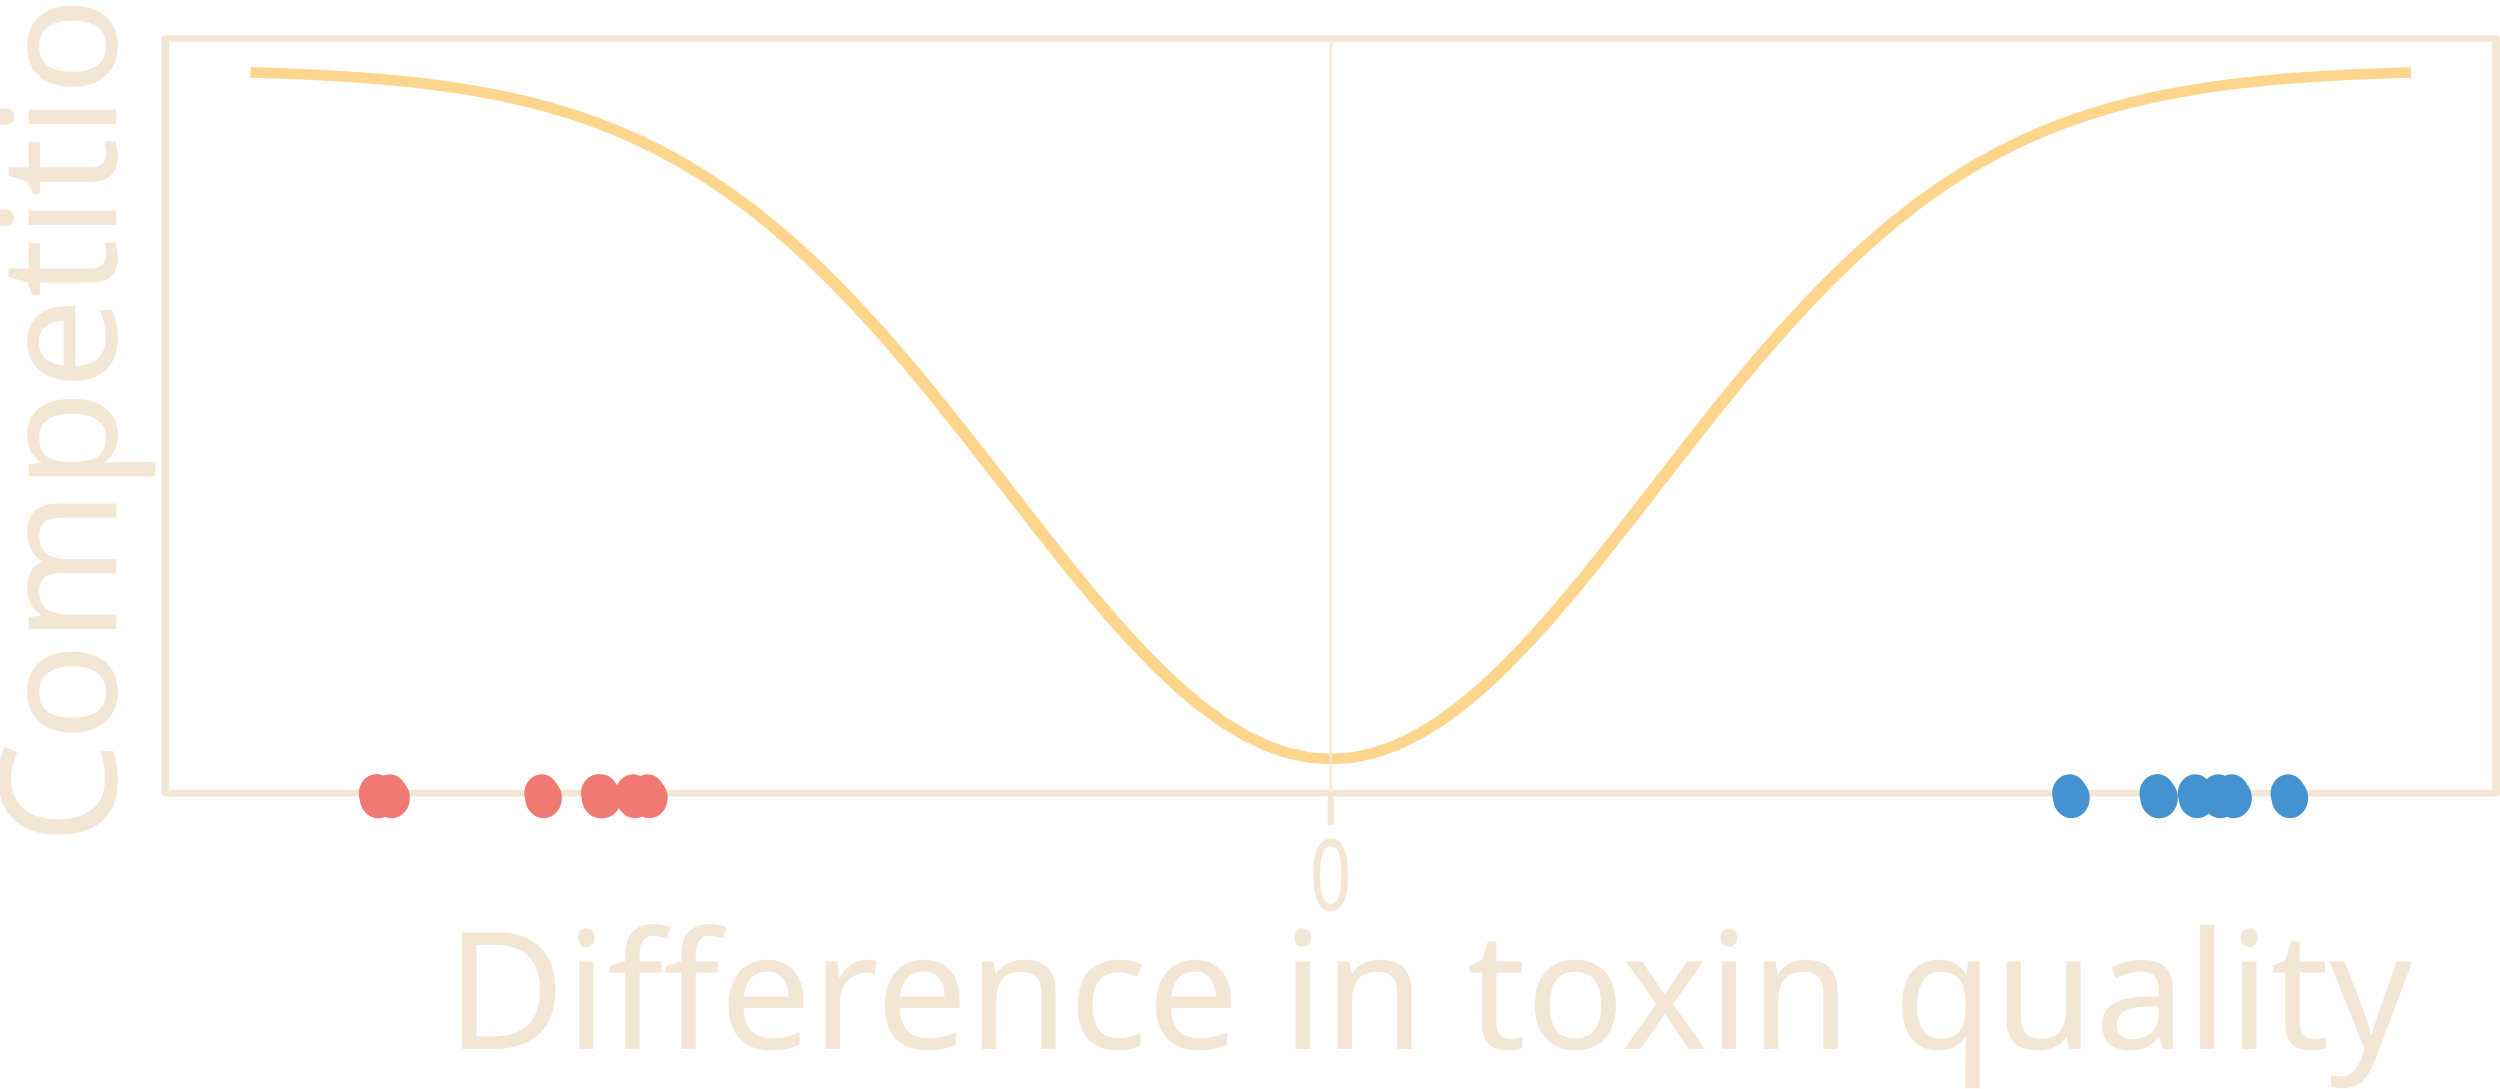
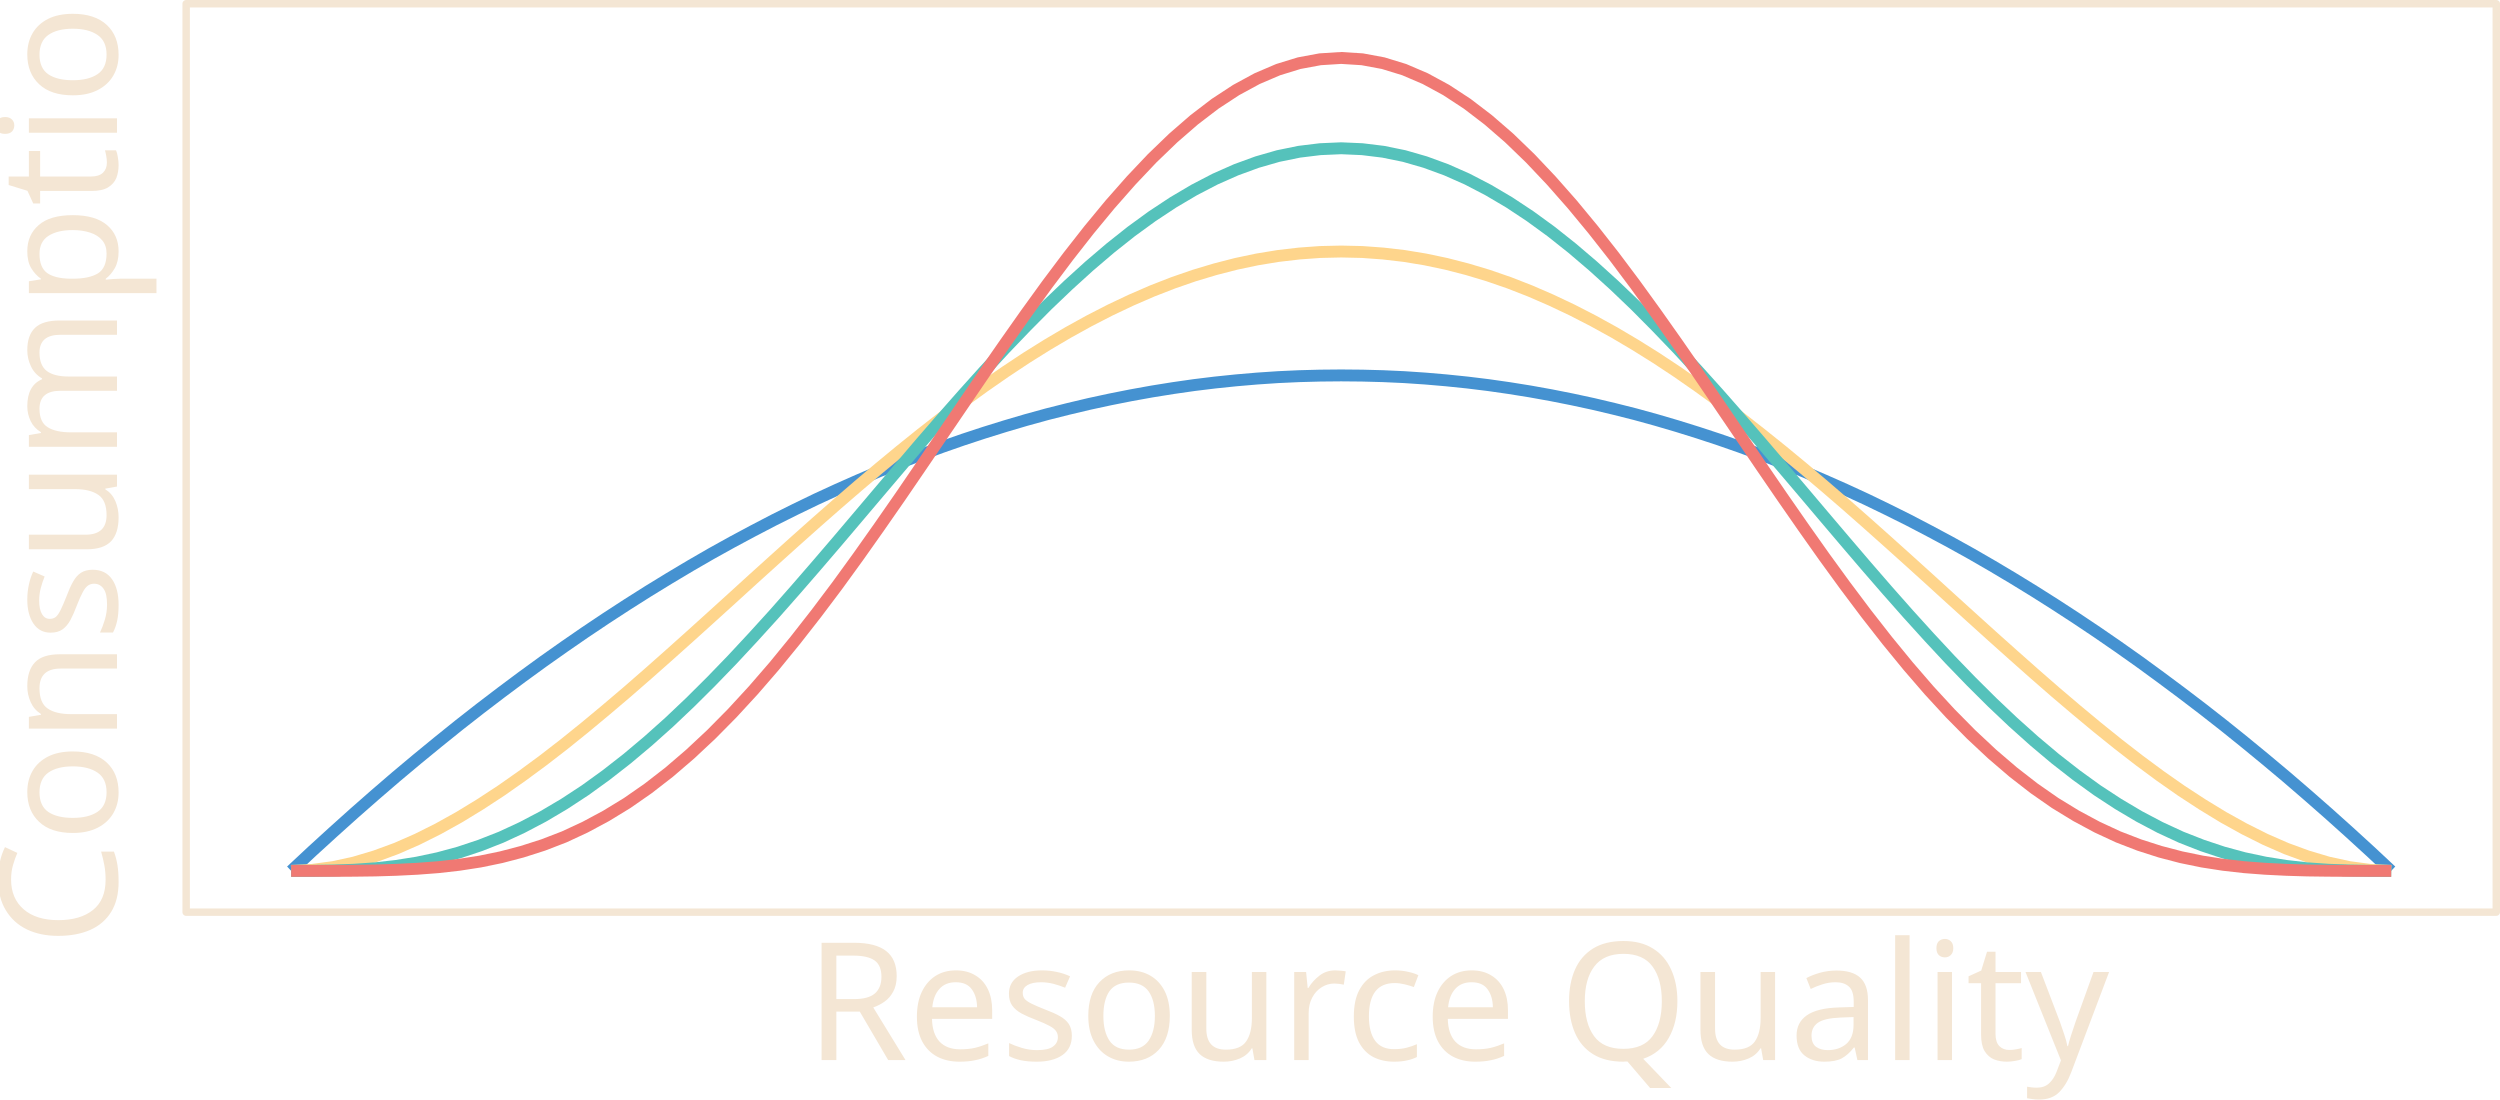
- <svg xmlns="http://www.w3.org/2000/svg" id="svg2" version="1.1" xml:space="preserve" width="306.33" height="133.348" viewBox="0 0 306.33 133.348">
+ <svg xmlns="http://www.w3.org/2000/svg" id="svg2" version="1.1" xml:space="preserve" width="304.278" height="133.847" viewBox="0 0 304.278 133.847">
  <defs id="defs6">
    <clipPath clipPathUnits="userSpaceOnUse" id="clipPath1372">
      <path d="m 133.41,226.599 230.379,0 0,-32.254 -230.379,0 0,32.254 z" id="path1374" />
    </clipPath>
    <clipPath clipPathUnits="userSpaceOnUse" id="clipPath1382">
      <path d="m 133,193 232,0 0,35 -232,0 0,-35 z" id="path1384" />
    </clipPath>
    <clipPath clipPathUnits="userSpaceOnUse" id="clipPath1392">
      <path d="m 133.07,227.379 231.676,0 0,-34.254 -231.676,0 0,34.254 z" id="path1394" />
    </clipPath>
    <clipPath clipPathUnits="userSpaceOnUse" id="clipPath1402">
      <path d="m 133,193 232,0 0,35 -232,0 0,-35 z" id="path1404" />
    </clipPath>
    <clipPath clipPathUnits="userSpaceOnUse" id="clipPath1412">
      <path d="m 133.41,227.371 231.016,0 0,-33.523 -231.016,0 0,33.523 z" id="path1414" />
    </clipPath>
    <clipPath clipPathUnits="userSpaceOnUse" id="clipPath1422">
      <path d="m 133,193 232,0 0,35 -232,0 0,-35 z" id="path1424" />
    </clipPath>
    <clipPath clipPathUnits="userSpaceOnUse" id="clipPath1432">
      <path d="m 133.07,227.379 231.676,0 0,-33.523 -231.676,0 0,33.523 z" id="path1434" />
    </clipPath>
    <clipPath clipPathUnits="userSpaceOnUse" id="clipPath1442">
      <path d="m 133,194 232,0 0,34 -232,0 0,-34 z" id="path1444" />
    </clipPath>
    <clipPath clipPathUnits="userSpaceOnUse" id="clipPath1452">
      <path d="m 133.41,227.371 231.016,0 0,-32.914 -231.016,0 0,32.914 z" id="path1454" />
    </clipPath>
    <clipPath clipPathUnits="userSpaceOnUse" id="clipPath1462">
      <path d="m 133,193 232,0 0,35 -232,0 0,-35 z" id="path1464" />
    </clipPath>
    <clipPath clipPathUnits="userSpaceOnUse" id="clipPath1472">
      <path d="m 133.07,227.379 231.676,0 0,-33.523 -231.676,0 0,33.523 z" id="path1474" />
    </clipPath>
    <clipPath clipPathUnits="userSpaceOnUse" id="clipPath1482">
      <path d="m 133,194 232,0 0,34 -232,0 0,-34 z" id="path1484" />
    </clipPath>
    <clipPath clipPathUnits="userSpaceOnUse" id="clipPath1492">
      <path d="m 133.41,227.371 231.016,0 0,-32.793 -231.016,0 0,32.793 z" id="path1494" />
    </clipPath>
    <clipPath clipPathUnits="userSpaceOnUse" id="clipPath1502">
      <path d="m 132,194 233,0 0,35 -233,0 0,-35 z" id="path1504" />
    </clipPath>
    <clipPath clipPathUnits="userSpaceOnUse" id="clipPath1512">
      <path d="m 132.41,228.105 232.336,0 0,-33.523 -232.336,0 0,33.523 z" id="path1514" />
    </clipPath>
    <clipPath clipPathUnits="userSpaceOnUse" id="clipPath1522">
      <path d="m 133,194 232,0 0,34 -232,0 0,-34 z" id="path1524" />
    </clipPath>
    <clipPath clipPathUnits="userSpaceOnUse" id="clipPath1668">
-       <path d="m 134.023,319.099 229.926,0 0,-72.375 -229.926,0 0,72.375 z" id="path1670" />
+       <path d="m 129.453,115.583 224.934,0 0,-88.453 -224.934,0 0,88.453 z" id="path1670" />
    </clipPath>
    <clipPath clipPathUnits="userSpaceOnUse" id="clipPath1678">
-       <path d="m 133,246 232,0 0,75 -232,0 0,-75 z" id="path1680" />
+       <path d="m 129,27 226,0 0,90 -226,0 0,-90 z" id="path1680" />
    </clipPath>
-     <clipPath clipPathUnits="userSpaceOnUse" id="clipPath1688">
-       <path d="m 133.188,320.426 231.75,0 0,-73.496 -231.75,0 0,73.496 z" id="path1690" />
+     <clipPath clipPathUnits="userSpaceOnUse" id="clipPath1720">
+       <path d="m 134.023,319.099 229.926,0 0,-72.375 -229.926,0 0,72.375 z" id="path1722" />
    </clipPath>
-     <clipPath clipPathUnits="userSpaceOnUse" id="clipPath1698">
-       <path d="m 133,247 232,0 0,74 -232,0 0,-74 z" id="path1700" />
+     <clipPath clipPathUnits="userSpaceOnUse" id="clipPath1730">
+       <path d="m 133,246 232,0 0,75 -232,0 0,-75 z" id="path1732" />
+     </clipPath>
+     <clipPath clipPathUnits="userSpaceOnUse" id="clipPath1740">
+       <path d="m 133.188,320.426 231.75,0 0,-73.496 -231.75,0 0,73.496 z" id="path1742" />
+     </clipPath>
+     <clipPath clipPathUnits="userSpaceOnUse" id="clipPath1750">
+       <path d="m 133,247 232,0 0,74 -232,0 0,-74 z" id="path1752" />
    </clipPath>
  </defs>
-   <g id="g10" transform="matrix(1.25,0,0,-1.25,-103.9145,379.9403)">
-     <g style="stroke:none;stroke-opacity:1" id="g1386" transform="translate(0,-0.772003)" />
-     <g id="g1406" style="stroke:none;stroke-opacity:1" transform="translate(0,-0.772003)" />
-     <g style="stroke:none;stroke-opacity:1" id="g1426" transform="translate(0,-0.772003)" />
-     <g id="g1446" style="stroke:none;stroke-opacity:1" transform="translate(0,-0.772003)" />
-     <g style="stroke:none;stroke-opacity:1" id="g1466" transform="translate(0,-0.772003)" />
-     <g id="g1486" style="stroke:none;stroke-opacity:1" transform="translate(0,-0.772003)" />
-     <g style="stroke:none;stroke-opacity:1" id="g1506" transform="translate(0,-0.772003)" />
-     <g id="g1682" transform="translate(0,-0.772003)" />
-     <g style="stroke:none;stroke-opacity:1" transform="matrix(0.6940406,0,0,0.7641162,49.78737,308.8568)" id="g1650">
-       <path id="path1652" style="fill:none;stroke:none;stroke-width:0.78;stroke-linecap:round;stroke-linejoin:round;stroke-miterlimit:10;stroke-dasharray:none;stroke-opacity:1" d="m 146.88,-104.629 253.64,0 0,-32.254 -253.64,0 0,32.254 z" />
+   <g id="g10" transform="matrix(1.25,0,0,-1.25,-139.1589,144.9315)">
+     <g id="g1686" transform="translate(0,331.228)" style="stroke:#4592d1;stroke-opacity:1">
+       <path d="m 139.676,-300.078 2.043,1.91 2.047,1.867 2.043,1.836 2.043,1.793 2.046,1.762 2.043,1.711 2.047,1.679 2.043,1.645 2.043,1.598 2.047,1.562 2.043,1.524 2.051,1.492 2.047,1.445 2.043,1.41 2.043,1.367 2.047,1.332 2.043,1.293 2.046,1.254 2.043,1.219 2.043,1.18 2.047,1.136 2.043,1.094 2.047,1.067 2.043,1.019 2.043,0.988 2.047,0.942 2.043,0.906 2.043,0.875 2.047,0.824 2.043,0.793 2.047,0.754 2.05,0.715 2.043,0.672 2.047,0.637 2.043,0.601 2.043,0.563 2.047,0.515 2.043,0.485 2.043,0.441 2.047,0.406 2.043,0.368 2.047,0.328 2.043,0.293 2.043,0.25 2.046,0.211 2.043,0.175 2.047,0.137 2.043,0.094 2.043,0.055 2.047,0.019 2.051,-0.019 2.043,-0.055 2.047,-0.094 2.043,-0.137 2.043,-0.175 2.047,-0.211 2.042,-0.25 2.047,-0.293 2.043,-0.328 2.043,-0.368 2.047,-0.406 2.043,-0.441 2.047,-0.485 2.043,-0.515 2.043,-0.563 2.047,-0.601 2.043,-0.637 2.043,-0.672 2.047,-0.715 2.043,-0.754 2.05,-0.793 2.047,-0.824 2.043,-0.875 2.047,-0.906 2.043,-0.942 2.043,-0.988 2.047,-1.019 2.043,-1.067 2.043,-1.094 2.047,-1.136 2.043,-1.18 2.047,-1.219 2.043,-1.254 2.043,-1.293 2.046,-1.332 2.043,-1.367 2.047,-1.41 2.043,-1.445 2.043,-1.492 2.047,-1.524 2.051,-1.562 2.043,-1.598 2.047,-1.645 2.043,-1.679 2.043,-1.711 2.046,-1.762 2.043,-1.793 2.047,-1.836 2.043,-1.867 2.043,-1.91" style="fill:none;stroke:#4592d1;stroke-width:1.158;stroke-linecap:butt;stroke-linejoin:round;stroke-miterlimit:1;stroke-dasharray:none;stroke-opacity:1" id="path1688" />
    </g>
-     <g transform="matrix(1.013189,0,0,0.8388278,-38.69184,312.625)" id="g1710" style="stroke:#fed58c;stroke-opacity:1">
-       <path id="path1712" style="fill:none;stroke:#fed58c;stroke-width:1.239;stroke-linecap:butt;stroke-linejoin:round;stroke-miterlimit:1;stroke-dasharray:none;stroke-opacity:1" d="m 144.473,-18.809 2.093,-0.071 2.094,-0.1 2.086,-0.105 2.094,-0.143 2.082,-0.162 2.094,-0.191 2.093,-0.233 2.09,-0.276 2.09,-0.329 2.086,-0.381 2.09,-0.439 2.094,-0.509 2.089,-0.591 2.094,-0.677 2.09,-0.771 2.086,-0.882 2.09,-0.991 2.09,-1.11 2.093,-1.243 2.09,-1.387 2.086,-1.519 2.094,-1.687 2.09,-1.829 2.09,-1.996 2.093,-2.149 2.09,-2.311 2.086,-2.463 2.094,-2.62 2.09,-2.749 2.09,-2.887 2.093,-2.997 2.082,-3.096 2.094,-3.173 2.09,-3.226 4.184,-6.503 2.089,-3.22 2.086,-3.164 2.09,-3.068 2.094,-2.944 2.09,-2.773 2.09,-2.596 2.086,-2.368 2.089,-2.115 2.094,-1.844 2.094,-1.539 2.09,-1.215 2.086,-0.881 2.09,-0.543 2.089,-0.172 2.094,0.172 2.094,0.543 2.09,0.881 2.082,1.215 2.094,1.539 2.089,1.844 2.094,2.115 2.09,2.368 2.082,2.596 2.094,2.773 2.093,2.944 2.09,3.068 2.09,3.164 2.094,3.22 2.082,3.25 2.094,3.253 2.093,3.226 2.086,3.173 2.094,3.096 2.086,2.997 2.09,2.887 2.094,2.749 2.089,2.62 2.09,2.463 2.094,2.311 2.086,2.149 2.09,1.996 2.09,1.829 2.093,1.687 2.09,1.519 2.086,1.387 2.09,1.243 2.094,1.11 2.09,0.991 2.093,0.882 2.082,0.771 2.094,0.677 2.09,0.591 2.09,0.509 2.094,0.439 2.093,0.381 2.082,0.329 2.094,0.276 2.09,0.233 2.09,0.191 2.094,0.162 2.082,0.143 2.093,0.105 2.09,0.1 2.094,0.071" />
+     <g id="g1690" transform="translate(0,331.228)" style="stroke:#fed58c;stroke-opacity:1">
+       <path d="m 139.676,-300.078 2.043,0.094 2.047,0.273 2.043,0.445 2.043,0.61 2.046,0.75 2.043,0.894 2.047,1.024 2.043,1.136 2.043,1.247 2.047,1.339 2.043,1.434 2.051,1.512 2.047,1.582 2.043,1.648 2.043,1.699 2.047,1.739 2.043,1.781 2.046,1.812 2.043,1.829 2.043,1.847 2.047,1.856 2.043,1.863 2.047,1.848 2.043,1.839 2.043,1.821 2.047,1.797 2.043,1.765 2.043,1.727 2.047,1.691 2.043,1.645 2.047,1.597 2.05,1.539 2.043,1.481 2.047,1.422 2.043,1.355 2.043,1.278 2.047,1.207 2.043,1.129 2.043,1.05 2.047,0.969 2.043,0.887 2.047,0.797 2.043,0.707 2.043,0.613 2.046,0.527 2.043,0.43 2.047,0.336 2.043,0.238 2.043,0.149 2.047,0.047 2.051,-0.047 2.043,-0.149 2.047,-0.238 2.043,-0.336 2.043,-0.43 2.047,-0.527 2.042,-0.613 2.047,-0.707 2.043,-0.797 2.043,-0.887 2.047,-0.969 2.043,-1.05 2.047,-1.129 2.043,-1.207 2.043,-1.278 2.047,-1.355 2.043,-1.422 2.043,-1.481 2.047,-1.539 2.043,-1.597 2.05,-1.645 2.047,-1.691 2.043,-1.727 2.047,-1.765 2.043,-1.797 2.043,-1.821 2.047,-1.839 2.043,-1.848 2.043,-1.863 2.047,-1.856 2.043,-1.847 2.047,-1.829 2.043,-1.812 2.043,-1.781 2.046,-1.739 2.043,-1.699 2.047,-1.648 2.043,-1.582 2.043,-1.512 2.047,-1.434 2.051,-1.339 2.043,-1.247 2.047,-1.136 2.043,-1.024 2.043,-0.894 2.046,-0.75 2.043,-0.61 2.047,-0.445 2.043,-0.273 2.043,-0.094" style="fill:none;stroke:#fed58c;stroke-width:1.158;stroke-linecap:butt;stroke-linejoin:round;stroke-miterlimit:1;stroke-dasharray:none;stroke-opacity:1" id="path1692" />
    </g>
-     <g transform="matrix(0.9936537,0,0,0.8380344,-33.82738,312.5783)" id="g1714" style="stroke:#f4e6d4;stroke-opacity:1">
-       <path id="path1716" style="fill:none;stroke:#f4e6d4;stroke-width:0.772;stroke-linecap:round;stroke-linejoin:round;stroke-miterlimit:10;stroke-dasharray:none;stroke-opacity:1" d="m 134.023,-14.793 229.926,0 0,-88.27 -229.926,0 0,88.27 z" />
+     <g id="g1694" transform="translate(0,331.228)" style="stroke:#55c2bb;stroke-opacity:1">
+       <path d="m 139.676,-300.078 2.043,0 2.047,0.035 2.043,0.074 2.043,0.141 2.046,0.23 2.043,0.325 2.047,0.433 2.043,0.555 2.043,0.68 2.047,0.804 2.043,0.946 2.051,1.078 2.047,1.211 2.043,1.339 2.043,1.477 2.047,1.598 2.043,1.718 2.046,1.829 2.043,1.937 2.043,2.031 2.047,2.117 2.043,2.196 2.047,2.254 2.043,2.316 2.043,2.356 2.047,2.39 2.043,2.41 2.043,2.414 2.047,2.411 2.043,2.398 2.047,2.363 2.05,2.328 2.043,2.274 2.047,2.215 2.043,2.132 2.043,2.059 2.047,1.953 2.043,1.856 2.043,1.742 2.047,1.625 2.043,1.488 2.047,1.352 2.043,1.207 2.043,1.062 2.046,0.906 2.043,0.747 2.047,0.589 2.043,0.418 2.043,0.25 2.047,0.09 2.051,-0.09 2.043,-0.25 2.047,-0.418 2.043,-0.589 2.043,-0.747 2.047,-0.906 2.042,-1.062 2.047,-1.207 2.043,-1.352 2.043,-1.488 2.047,-1.625 2.043,-1.742 2.047,-1.856 2.043,-1.953 2.043,-2.059 2.047,-2.132 2.043,-2.215 2.043,-2.274 2.047,-2.328 2.043,-2.363 2.05,-2.398 2.047,-2.411 2.043,-2.414 2.047,-2.41 2.043,-2.39 2.043,-2.356 2.047,-2.316 2.043,-2.254 2.043,-2.196 2.047,-2.117 2.043,-2.031 2.047,-1.937 2.043,-1.829 2.043,-1.718 2.046,-1.598 2.043,-1.477 2.047,-1.339 2.043,-1.211 2.043,-1.078 2.047,-0.946 2.051,-0.804 2.043,-0.68 2.047,-0.555 2.043,-0.433 2.043,-0.325 2.046,-0.23 2.043,-0.141 2.047,-0.074 2.043,-0.035 2.043,0" style="fill:none;stroke:#55c2bb;stroke-width:1.158;stroke-linecap:butt;stroke-linejoin:round;stroke-miterlimit:1;stroke-dasharray:none;stroke-opacity:1" id="path1696" />
    </g>
-     <g transform="matrix(0.7639084,0,0,0.8391684,23.37752,312.6451)" id="g1706" style="stroke:#f4e6d4;stroke-opacity:1">
-       <path id="path1708" style="fill:none;stroke:#f4e6d4;stroke-width:0.313;stroke-linecap:butt;stroke-linejoin:round;stroke-miterlimit:10;stroke-dasharray:none;stroke-opacity:1" d="m 248.984,-103.063 0,88.27" />
+     <g id="g1698" transform="translate(0,331.228)" style="stroke:#f07973;stroke-opacity:1">
+       <path d="m 139.676,-300.078 4.09,0 2.043,0.012 2.043,0.027 2.046,0.062 2.043,0.102 2.047,0.156 2.043,0.231 2.043,0.316 2.047,0.422 2.043,0.535 2.051,0.656 2.047,0.789 2.043,0.95 2.043,1.097 2.047,1.25 2.043,1.422 2.046,1.586 2.043,1.754 2.043,1.91 2.047,2.071 2.043,2.218 2.047,2.364 2.043,2.5 2.043,2.613 2.047,2.719 2.043,2.816 2.043,2.891 2.047,2.945 2.043,2.992 2.047,3.008 2.05,3.012 2.043,3 2.047,2.949 2.043,2.898 2.043,2.825 2.047,2.726 2.043,2.606 2.043,2.472 2.047,2.321 2.043,2.16 2.047,1.972 2.043,1.774 2.043,1.562 2.046,1.34 2.043,1.109 2.047,0.875 2.043,0.629 2.043,0.379 2.047,0.129 2.051,-0.129 2.043,-0.379 2.047,-0.629 2.043,-0.875 2.043,-1.109 2.047,-1.34 2.042,-1.562 2.047,-1.774 2.043,-1.972 2.043,-2.16 2.047,-2.321 2.043,-2.472 2.047,-2.606 2.043,-2.726 2.043,-2.825 2.047,-2.898 2.043,-2.949 2.043,-3 2.047,-3.012 2.043,-3.008 2.05,-2.992 2.047,-2.945 2.043,-2.891 2.047,-2.816 2.043,-2.719 2.043,-2.613 2.047,-2.5 2.043,-2.364 2.043,-2.218 2.047,-2.071 2.043,-1.91 2.047,-1.754 2.043,-1.586 2.043,-1.422 2.046,-1.25 2.043,-1.097 2.047,-0.95 2.043,-0.789 2.043,-0.656 2.047,-0.535 2.051,-0.422 2.043,-0.316 2.047,-0.231 2.043,-0.156 2.043,-0.102 2.046,-0.062 2.043,-0.027 2.047,-0.012 4.086,0" style="fill:none;stroke:#f07973;stroke-width:1.158;stroke-linecap:butt;stroke-linejoin:round;stroke-miterlimit:1;stroke-dasharray:none;stroke-opacity:1" id="path1700" />
    </g>
-     <g transform="matrix(0.7639084,0,0,1.023467,23.37752,312.6451)" id="g1720" style="stroke:#f4e6d4;stroke-opacity:1">
-       <path id="path1722" style="fill:none;stroke:#f4e6d4;stroke-width:0.772;stroke-linecap:butt;stroke-linejoin:round;stroke-miterlimit:10;stroke-dasharray:none;stroke-opacity:1" d="m 248.984,-87.5 0,3.098" />
+     <g id="g1702" transform="translate(0,331.228)" style="stroke:#f4e6d4;stroke-opacity:1">
+       <path d="m 129.453,-215.645 224.934,0 0,-88.453 -224.934,0 0,88.453 z" style="fill:none;stroke:#f4e6d4;stroke-width:0.724;stroke-linecap:round;stroke-linejoin:round;stroke-miterlimit:10;stroke-dasharray:none;stroke-opacity:1" id="path1704" />
    </g>
-     <text id="text1530" style="font-variant:normal;font-weight:normal;font-size:4.934px;font-family:Dingbats;-inkscape-font-specification:Dingbats;writing-mode:lr-tb;fill:#f07973;fill-opacity:1;fill-rule:nonzero;stroke:none;stroke-opacity:1" transform="scale(0.9530435,-1.04927)" x="123.973" y="-213.849">
-       <tspan style="fill:#f07973;fill-opacity:1;stroke:none;stroke-opacity:1" id="tspan1532" y="-213.849" x="123.973">●</tspan>
+     <text xml:space="preserve" style="font-style:normal;font-variant:normal;font-weight:normal;font-stretch:normal;font-size:32px;line-height:125%;font-family:'Noto Mono';-inkscape-font-specification:'Noto Mono, Normal';text-align:start;letter-spacing:0px;word-spacing:0px;writing-mode:lr-tb;text-anchor:start;fill:#f4e6d4;fill-opacity:1;stroke:none;stroke-width:1px;stroke-linecap:butt;stroke-linejoin:miter;stroke-opacity:1" x="189.778" y="-12.725" id="text4196" transform="scale(1,-1)">
+       <tspan id="tspan4198" x="189.778" y="-12.725" style="font-style:normal;font-variant:normal;font-weight:normal;font-stretch:normal;font-size:16px;line-height:125%;font-family:Alegreya;-inkscape-font-specification:'Alegreya, Normal';text-align:start;writing-mode:lr-tb;text-anchor:start;fill:#f4e6d4;fill-opacity:1;stroke:none;stroke-opacity:1">Resource Quality</tspan>
    </text>
-     <g style="fill:#f07973;fill-opacity:1;stroke:none;stroke-opacity:1" transform="matrix(1.192703,0,0,1.313127,-68.91516,384.7531)" id="g1534">
-       <path id="path1536" style="fill:#f07973;fill-opacity:1;stroke:none;stroke-width:0.517;stroke-linecap:round;stroke-linejoin:round;stroke-miterlimit:10;stroke-dasharray:none;stroke-opacity:1" d="m 158.423,-119.336 c -0.795,0 -1.445,-0.625 -1.445,-1.414 0,-0.797 0.641,-1.434 1.424,-1.434 0.787,0 1.423,0.637 1.423,1.422 0,0.778 -0.636,1.426 -1.402,1.426 z" />
-     </g>
-     <text id="text1538" style="font-variant:normal;font-weight:normal;font-size:4.934px;font-family:Dingbats;-inkscape-font-specification:Dingbats;writing-mode:lr-tb;fill:#f07973;fill-opacity:1;fill-rule:nonzero;stroke:none;stroke-opacity:1" transform="scale(0.9530435,-1.04927)" x="123.992" y="-213.849">
-       <tspan style="fill:#f07973;fill-opacity:1;stroke:none;stroke-opacity:1" id="tspan1540" y="-213.849" x="123.992">●</tspan>
-     </text>
-     <g style="fill:#f07973;fill-opacity:1;stroke:none;stroke-opacity:1" transform="matrix(1.192703,0,0,1.313127,-68.91516,384.7531)" id="g1542">
-       <path id="path1544" style="fill:#f07973;fill-opacity:1;stroke:none;stroke-width:0.517;stroke-linecap:round;stroke-linejoin:round;stroke-miterlimit:10;stroke-dasharray:none;stroke-opacity:1" d="m 158.44,-119.336 c -0.799,0 -1.445,-0.625 -1.445,-1.414 0,-0.797 0.637,-1.434 1.424,-1.434 0.783,0 1.423,0.637 1.423,1.422 0,0.778 -0.64,1.426 -1.402,1.426 z" />
-     </g>
-     <text id="text1546" style="font-variant:normal;font-weight:normal;font-size:4.934px;font-family:Dingbats;-inkscape-font-specification:Dingbats;writing-mode:lr-tb;fill:#f07973;fill-opacity:1;fill-rule:nonzero;stroke:none;stroke-opacity:1" transform="scale(0.9530435,-1.04927)" x="125.351" y="-213.849">
-       <tspan style="fill:#f07973;fill-opacity:1;stroke:none;stroke-opacity:1" id="tspan1548" y="-213.849" x="125.351">●</tspan>
-     </text>
-     <g style="fill:#f07973;fill-opacity:1;stroke:none;stroke-opacity:1" transform="matrix(1.192703,0,0,1.313127,-68.91516,384.7531)" id="g1550">
-       <path id="path1552" style="fill:#f07973;fill-opacity:1;stroke:none;stroke-width:0.517;stroke-linecap:round;stroke-linejoin:round;stroke-miterlimit:10;stroke-dasharray:none;stroke-opacity:1" d="m 159.529,-119.336 c -0.8,0 -1.45,-0.625 -1.45,-1.414 0,-0.797 0.641,-1.434 1.424,-1.434 0.787,0 1.423,0.637 1.423,1.422 0,0.778 -0.636,1.426 -1.397,1.426 z" />
-     </g>
-     <text id="text1554" style="font-variant:normal;font-weight:normal;font-size:4.934px;font-family:Dingbats;-inkscape-font-specification:Dingbats;writing-mode:lr-tb;fill:#f07973;fill-opacity:1;fill-rule:nonzero;stroke:none;stroke-opacity:1" transform="scale(0.9530435,-1.04927)" x="140.983" y="-213.849">
-       <tspan style="fill:#f07973;fill-opacity:1;stroke:none;stroke-opacity:1" id="tspan1556" y="-213.849" x="140.983">●</tspan>
-     </text>
-     <g style="fill:#f07973;fill-opacity:1;stroke:none;stroke-opacity:1" transform="matrix(1.192703,0,0,1.313127,-68.91516,384.7531)" id="g1558">
-       <path id="path1560" style="fill:#f07973;fill-opacity:1;stroke:none;stroke-width:0.517;stroke-linecap:round;stroke-linejoin:round;stroke-miterlimit:10;stroke-dasharray:none;stroke-opacity:1" d="m 172.018,-119.336 c -0.796,0 -1.445,-0.625 -1.445,-1.414 0,-0.797 0.636,-1.434 1.423,-1.434 0.787,0 1.424,0.637 1.424,1.422 0,0.778 -0.637,1.426 -1.402,1.426 z" />
-     </g>
-     <text id="text1562" style="font-variant:normal;font-weight:normal;font-size:4.934px;font-family:Dingbats;-inkscape-font-specification:Dingbats;writing-mode:lr-tb;fill:#f07973;fill-opacity:1;fill-rule:nonzero;stroke:none;stroke-opacity:1" transform="scale(0.9530435,-1.04927)" x="146.811" y="-213.849">
-       <tspan style="fill:#f07973;fill-opacity:1;stroke:none;stroke-opacity:1" id="tspan1564" y="-213.849" x="146.811">●</tspan>
-     </text>
-     <g style="fill:#f07973;fill-opacity:1;stroke:none;stroke-opacity:1" transform="matrix(1.192703,0,0,1.313127,-68.91516,384.7531)" id="g1566">
-       <path id="path1568" style="fill:#f07973;fill-opacity:1;stroke:none;stroke-width:0.517;stroke-linecap:round;stroke-linejoin:round;stroke-miterlimit:10;stroke-dasharray:none;stroke-opacity:1" d="m 176.675,-119.336 c -0.795,0 -1.445,-0.625 -1.445,-1.414 0,-0.797 0.637,-1.434 1.424,-1.434 0.787,0 1.423,0.637 1.423,1.422 0,0.778 -0.636,1.426 -1.402,1.426 z" />
-     </g>
-     <text id="text1570" style="font-variant:normal;font-weight:normal;font-size:4.934px;font-family:Dingbats;-inkscape-font-specification:Dingbats;writing-mode:lr-tb;fill:#f07973;fill-opacity:1;fill-rule:nonzero;stroke:none;stroke-opacity:1" transform="scale(0.9530435,-1.04927)" x="147.093" y="-213.849">
-       <tspan style="fill:#f07973;fill-opacity:1;stroke:none;stroke-opacity:1" id="tspan1572" y="-213.849" x="147.093">●</tspan>
-     </text>
-     <g style="fill:#f07973;fill-opacity:1;stroke:none;stroke-opacity:1" transform="matrix(1.192703,0,0,1.313127,-68.91516,384.7531)" id="g1574">
-       <path id="path1576" style="fill:#f07973;fill-opacity:1;stroke:none;stroke-width:0.517;stroke-linecap:round;stroke-linejoin:round;stroke-miterlimit:10;stroke-dasharray:none;stroke-opacity:1" d="m 176.899,-119.336 c -0.796,0 -1.445,-0.625 -1.445,-1.414 0,-0.797 0.641,-1.434 1.423,-1.434 0.787,0 1.424,0.637 1.424,1.422 0,0.778 -0.637,1.426 -1.402,1.426 z" />
-     </g>
-     <text id="text1578" style="font-variant:normal;font-weight:normal;font-size:4.934px;font-family:Dingbats;-inkscape-font-specification:Dingbats;writing-mode:lr-tb;fill:#f07973;fill-opacity:1;fill-rule:nonzero;stroke:none;stroke-opacity:1" transform="scale(0.9530435,-1.04927)" x="150.367" y="-213.849">
-       <tspan style="fill:#f07973;fill-opacity:1;stroke:none;stroke-opacity:1" id="tspan1580" y="-213.849" x="150.367">●</tspan>
-     </text>
-     <g style="fill:#f07973;fill-opacity:1;stroke:none;stroke-opacity:1" transform="matrix(1.192703,0,0,1.313127,-68.91516,384.7531)" id="g1582">
-       <path id="path1584" style="fill:#f07973;fill-opacity:1;stroke:none;stroke-width:0.517;stroke-linecap:round;stroke-linejoin:round;stroke-miterlimit:10;stroke-dasharray:none;stroke-opacity:1" d="m 179.518,-119.336 c -0.8,0 -1.449,-0.625 -1.449,-1.414 0,-0.797 0.64,-1.434 1.427,-1.434 0.783,0 1.424,0.637 1.424,1.422 0,0.778 -0.641,1.426 -1.402,1.426 z" />
-     </g>
-     <text id="text1586" style="font-variant:normal;font-weight:normal;font-size:4.934px;font-family:Dingbats;-inkscape-font-specification:Dingbats;writing-mode:lr-tb;fill:#f07973;fill-opacity:1;fill-rule:nonzero;stroke:none;stroke-opacity:1" transform="scale(0.9530435,-1.04927)" x="151.872" y="-213.849">
-       <tspan style="fill:#f07973;fill-opacity:1;stroke:none;stroke-opacity:1" id="tspan1588" y="-213.849" x="151.872">●</tspan>
-     </text>
-     <g style="fill:#f07973;fill-opacity:1;stroke:none;stroke-opacity:1" transform="matrix(1.192703,0,0,1.313127,-68.91516,384.7531)" id="g1590">
-       <path id="path1592" style="fill:#f07973;fill-opacity:1;stroke:none;stroke-width:0.517;stroke-linecap:round;stroke-linejoin:round;stroke-miterlimit:10;stroke-dasharray:none;stroke-opacity:1" d="m 180.718,-119.336 c -0.796,0 -1.445,-0.625 -1.445,-1.414 0,-0.797 0.636,-1.434 1.423,-1.434 0.783,0 1.424,0.637 1.424,1.422 0,0.778 -0.641,1.426 -1.402,1.426 z" />
-     </g>
-     <text id="text1594" style="font-variant:normal;font-weight:normal;font-size:4.934px;font-family:Dingbats;-inkscape-font-specification:Dingbats;writing-mode:lr-tb;fill:#4592d1;fill-opacity:1;fill-rule:nonzero;stroke:none;stroke-opacity:1" transform="scale(0.9530435,-1.04927)" x="298.133" y="-213.849">
-       <tspan style="fill:#4592d1;fill-opacity:1;stroke:none;stroke-opacity:1" id="tspan1596" y="-213.849" x="298.133">●</tspan>
-     </text>
-     <g style="fill:#4592d1;fill-opacity:1;stroke:none;stroke-opacity:1" transform="matrix(1.192703,0,0,1.313127,-156.5397,384.7531)" id="g1598">
-       <path id="path1600" style="fill:#4592d1;fill-opacity:1;stroke:none;stroke-width:0.517;stroke-linecap:round;stroke-linejoin:round;stroke-miterlimit:10;stroke-dasharray:none;stroke-opacity:1" d="m 371.056,-119.336 c -0.795,0 -1.445,-0.625 -1.445,-1.414 0,-0.797 0.637,-1.434 1.424,-1.434 0.787,0 1.423,0.637 1.423,1.422 0,0.778 -0.636,1.426 -1.402,1.426 z" />
-     </g>
-     <text id="text1602" style="font-variant:normal;font-weight:normal;font-size:4.934px;font-family:Dingbats;-inkscape-font-specification:Dingbats;writing-mode:lr-tb;fill:#4592d1;fill-opacity:1;fill-rule:nonzero;stroke:none;stroke-opacity:1" transform="scale(0.9530435,-1.04927)" x="307.117" y="-213.849">
-       <tspan style="fill:#4592d1;fill-opacity:1;stroke:none;stroke-opacity:1" id="tspan1604" y="-213.849" x="307.117">●</tspan>
-     </text>
-     <g style="fill:#4592d1;fill-opacity:1;stroke:none;stroke-opacity:1" transform="matrix(1.192703,0,0,1.313127,-156.5397,384.7531)" id="g1606">
-       <path id="path1608" style="fill:#4592d1;fill-opacity:1;stroke:none;stroke-width:0.517;stroke-linecap:round;stroke-linejoin:round;stroke-miterlimit:10;stroke-dasharray:none;stroke-opacity:1" d="m 378.238,-119.336 c -0.8,0 -1.449,-0.625 -1.449,-1.414 0,-0.797 0.641,-1.434 1.424,-1.434 0.787,0 1.423,0.637 1.423,1.422 0,0.778 -0.636,1.426 -1.398,1.426 z" />
-     </g>
-     <text id="text1610" style="font-variant:normal;font-weight:normal;font-size:4.934px;font-family:Dingbats;-inkscape-font-specification:Dingbats;writing-mode:lr-tb;fill:#4592d1;fill-opacity:1;fill-rule:nonzero;stroke:none;stroke-opacity:1" transform="scale(0.9530435,-1.04927)" x="307.199" y="-213.849">
-       <tspan style="fill:#4592d1;fill-opacity:1;stroke:none;stroke-opacity:1" id="tspan1612" y="-213.849" x="307.199">●</tspan>
-     </text>
-     <g style="fill:#4592d1;fill-opacity:1;stroke:none;stroke-opacity:1" transform="matrix(1.192703,0,0,1.313127,-156.5397,384.7531)" id="g1614">
-       <path id="path1616" style="fill:#4592d1;fill-opacity:1;stroke:none;stroke-width:0.517;stroke-linecap:round;stroke-linejoin:round;stroke-miterlimit:10;stroke-dasharray:none;stroke-opacity:1" d="m 378.303,-119.336 c -0.796,0 -1.445,-0.625 -1.445,-1.414 0,-0.797 0.636,-1.434 1.423,-1.434 0.783,0 1.42,0.637 1.42,1.422 0,0.778 -0.637,1.426 -1.398,1.426 z" />
-     </g>
-     <text id="text1618" style="font-variant:normal;font-weight:normal;font-size:4.934px;font-family:Dingbats;-inkscape-font-specification:Dingbats;writing-mode:lr-tb;fill:#4592d1;fill-opacity:1;fill-rule:nonzero;stroke:none;stroke-opacity:1" transform="scale(0.9530435,-1.04927)" x="311.057" y="-213.849">
-       <tspan style="fill:#4592d1;fill-opacity:1;stroke:none;stroke-opacity:1" id="tspan1620" y="-213.849" x="311.057">●</tspan>
-     </text>
-     <g style="fill:#4592d1;fill-opacity:1;stroke:none;stroke-opacity:1" transform="matrix(1.192703,0,0,1.313127,-156.5397,384.7531)" id="g1622">
-       <path id="path1624" style="fill:#4592d1;fill-opacity:1;stroke:none;stroke-width:0.517;stroke-linecap:round;stroke-linejoin:round;stroke-miterlimit:10;stroke-dasharray:none;stroke-opacity:1" d="m 381.386,-119.336 c -0.8,0 -1.449,-0.625 -1.449,-1.414 0,-0.797 0.641,-1.434 1.424,-1.434 0.787,0 1.423,0.637 1.423,1.422 0,0.778 -0.636,1.426 -1.398,1.426 z" />
-     </g>
-     <text id="text1626" style="font-variant:normal;font-weight:normal;font-size:4.934px;font-family:Dingbats;-inkscape-font-specification:Dingbats;writing-mode:lr-tb;fill:#4592d1;fill-opacity:1;fill-rule:nonzero;stroke:none;stroke-opacity:1" transform="scale(0.9530435,-1.04927)" x="313.437" y="-213.849">
-       <tspan style="fill:#4592d1;fill-opacity:1;stroke:none;stroke-opacity:1" id="tspan1628" y="-213.849" x="313.437">●</tspan>
-     </text>
-     <g style="fill:#4592d1;fill-opacity:1;stroke:none;stroke-opacity:1" transform="matrix(1.192703,0,0,1.313127,-156.5397,384.7531)" id="g1630">
-       <path id="path1632" style="fill:#4592d1;fill-opacity:1;stroke:none;stroke-width:0.517;stroke-linecap:round;stroke-linejoin:round;stroke-miterlimit:10;stroke-dasharray:none;stroke-opacity:1" d="m 383.287,-119.336 c -0.8,0 -1.445,-0.625 -1.445,-1.414 0,-0.797 0.637,-1.434 1.424,-1.434 0.783,0 1.423,0.637 1.423,1.422 0,0.778 -0.64,1.426 -1.402,1.426 z" />
-     </g>
-     <text id="text1634" style="font-variant:normal;font-weight:normal;font-size:4.934px;font-family:Dingbats;-inkscape-font-specification:Dingbats;writing-mode:lr-tb;fill:#4592d1;fill-opacity:1;fill-rule:nonzero;stroke:none;stroke-opacity:1" transform="scale(0.9530435,-1.04927)" x="314.814" y="-213.849">
-       <tspan style="fill:#4592d1;fill-opacity:1;stroke:none;stroke-opacity:1" id="tspan1636" y="-213.849" x="314.814">●</tspan>
-     </text>
-     <g style="fill:#4592d1;fill-opacity:1;stroke:none;stroke-opacity:1" transform="matrix(1.192703,0,0,1.313127,-156.5397,384.7531)" id="g1638">
-       <path id="path1640" style="fill:#4592d1;fill-opacity:1;stroke:none;stroke-width:0.517;stroke-linecap:round;stroke-linejoin:round;stroke-miterlimit:10;stroke-dasharray:none;stroke-opacity:1" d="m 384.388,-119.336 c -0.795,0 -1.445,-0.625 -1.445,-1.414 0,-0.797 0.637,-1.434 1.424,-1.434 0.782,0 1.423,0.637 1.423,1.422 0,0.778 -0.641,1.426 -1.402,1.426 z" />
-     </g>
-     <text id="text1642" style="font-variant:normal;font-weight:normal;font-size:4.934px;font-family:Dingbats;-inkscape-font-specification:Dingbats;writing-mode:lr-tb;fill:#4592d1;fill-opacity:1;fill-rule:nonzero;stroke:none;stroke-opacity:1" transform="scale(0.9530435,-1.04927)" x="320.606" y="-213.849">
-       <tspan style="fill:#4592d1;fill-opacity:1;stroke:none;stroke-opacity:1" id="tspan1644" y="-213.849" x="320.606">●</tspan>
-     </text>
-     <g style="fill:#4592d1;fill-opacity:1;stroke:none;stroke-opacity:1" transform="matrix(1.192703,0,0,1.313127,-156.5397,384.7531)" id="g1646">
-       <path id="path1648" style="fill:#4592d1;fill-opacity:1;stroke:none;stroke-width:0.517;stroke-linecap:round;stroke-linejoin:round;stroke-miterlimit:10;stroke-dasharray:none;stroke-opacity:1" d="m 389.016,-119.336 c -0.8,0 -1.45,-0.625 -1.45,-1.414 0,-0.797 0.641,-1.434 1.424,-1.434 0.787,0 1.423,0.637 1.423,1.422 0,0.778 -0.636,1.426 -1.397,1.426 z" />
-     </g>
-     <text id="text1724" style="font-variant:normal;font-weight:normal;font-size:8.488px;font-family:TeXGyreHeros;-inkscape-font-specification:TeXGyreHeros-Regular;writing-mode:lr-tb;fill:#f4e6d4;fill-opacity:1;fill-rule:nonzero;stroke:none" transform="scale(0.8639402,-1.157488)" x="244.88" y="-185.559">
-       <tspan id="tspan1726" y="-185.559" x="244.88" style="fill:#f4e6d4;fill-opacity:1">0</tspan>
-     </text>
-     <text xml:space="preserve" style="font-style:normal;font-variant:normal;font-weight:normal;font-stretch:normal;font-size:16px;line-height:125%;font-family:Alegreya;-inkscape-font-specification:'Alegreya, Normal';text-align:start;letter-spacing:0px;word-spacing:0px;writing-mode:lr-tb;text-anchor:start;fill:#f4e6d4;fill-opacity:1;stroke:none;stroke-width:1px;stroke-linecap:butt;stroke-linejoin:miter;stroke-opacity:1" x="221.147" y="94.524" id="text4557" transform="matrix(0,1,1,0,0,0)">
-       <tspan x="221.147" y="94.524" id="tspan4561">Competition</tspan>
-     </text>
-     <text xml:space="preserve" style="font-style:normal;font-variant:normal;font-weight:normal;font-stretch:normal;font-size:16px;line-height:125%;font-family:Alegreya;-inkscape-font-specification:'Alegreya, Normal';text-align:start;letter-spacing:0px;word-spacing:0px;writing-mode:lr-tb;text-anchor:start;fill:#f4e6d4;fill-opacity:1;stroke:none;stroke-width:1px;stroke-linecap:butt;stroke-linejoin:miter;stroke-opacity:1" x="126.865" y="-201.131" id="text4573" transform="scale(1,-1)">
-       <tspan id="tspan4575" x="126.865" y="-201.131">Difference in toxin quality</tspan>
+     <text xml:space="preserve" style="font-style:normal;font-variant:normal;font-weight:normal;font-stretch:normal;font-size:32px;line-height:125%;font-family:'Noto Mono';-inkscape-font-specification:'Noto Mono, Normal';text-align:start;letter-spacing:0px;word-spacing:0px;writing-mode:lr-tb;text-anchor:start;fill:#f4e6d4;fill-opacity:1;stroke:none;stroke-width:1px;stroke-linecap:butt;stroke-linejoin:miter;stroke-opacity:1" x="23.852" y="122.719" id="text4200" transform="matrix(0,1,1,0,0,0)">
+       <tspan id="tspan4202" x="23.852" y="122.719" style="font-style:normal;font-variant:normal;font-weight:normal;font-stretch:normal;font-size:16px;line-height:125%;font-family:Alegreya;-inkscape-font-specification:'Alegreya, Normal';text-align:start;writing-mode:lr-tb;text-anchor:start;fill:#f4e6d4;fill-opacity:1;stroke:none;stroke-opacity:1">Consumption</tspan>
    </text>
  </g>
</svg>
